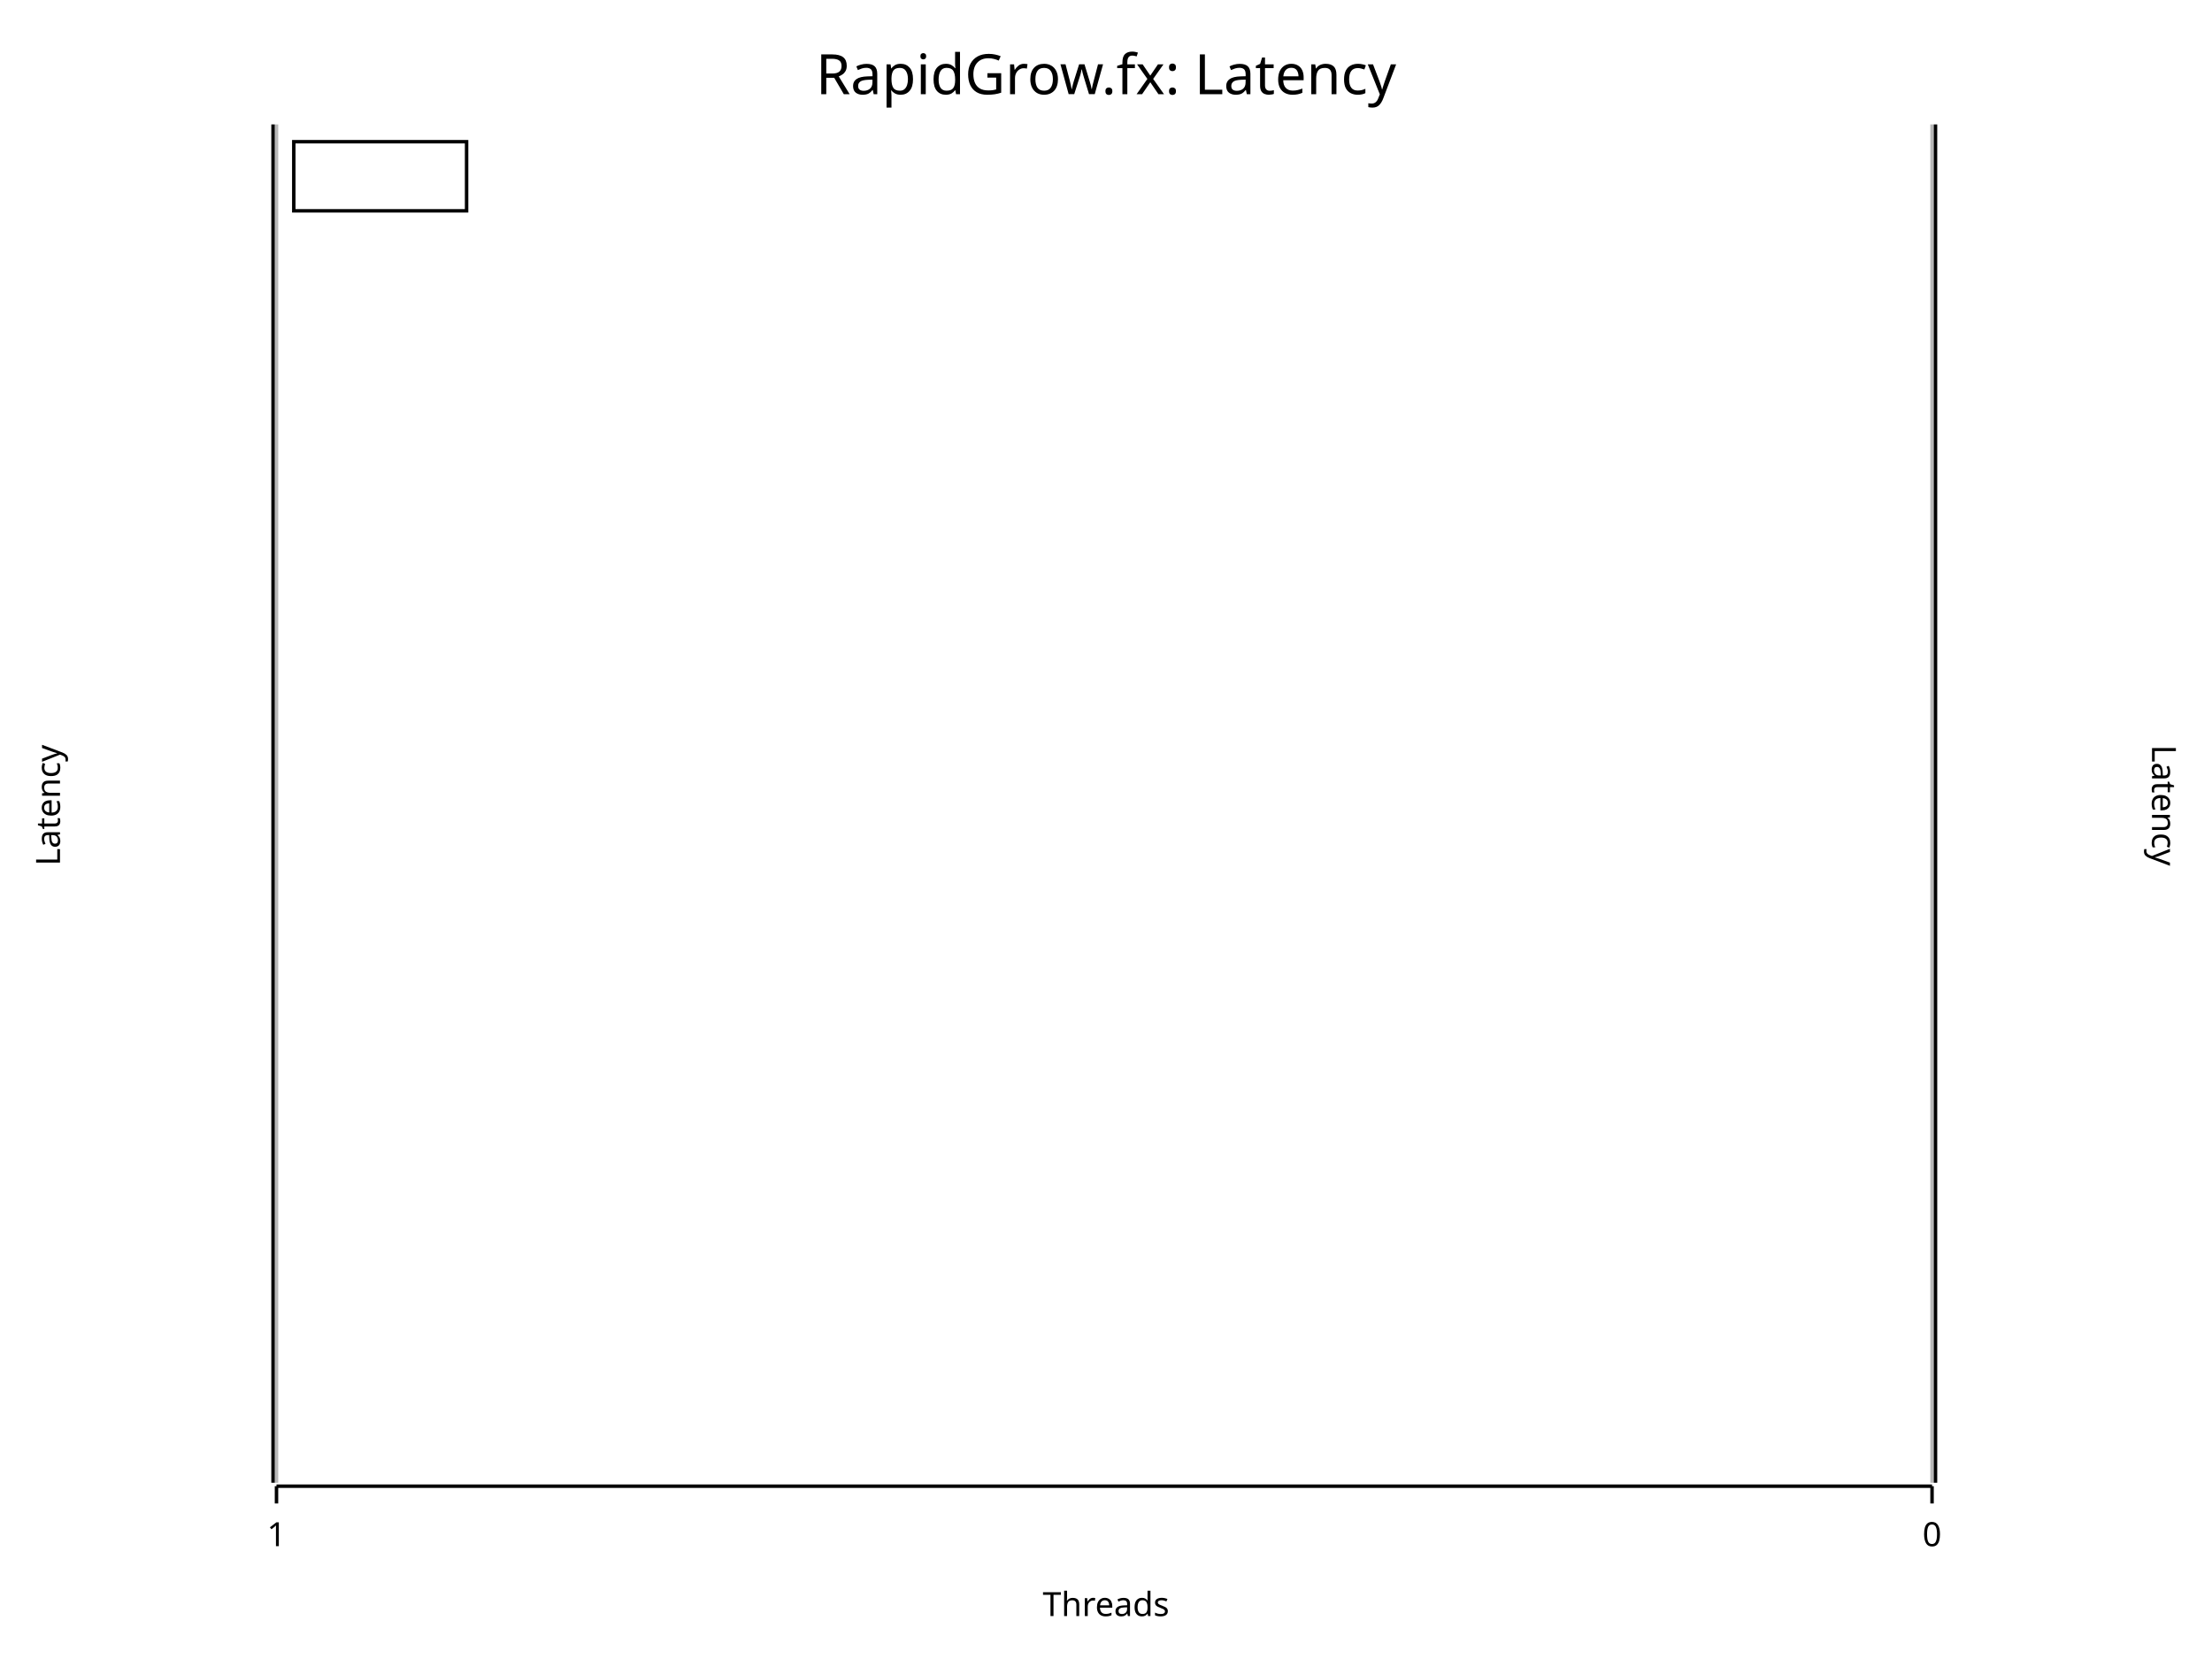
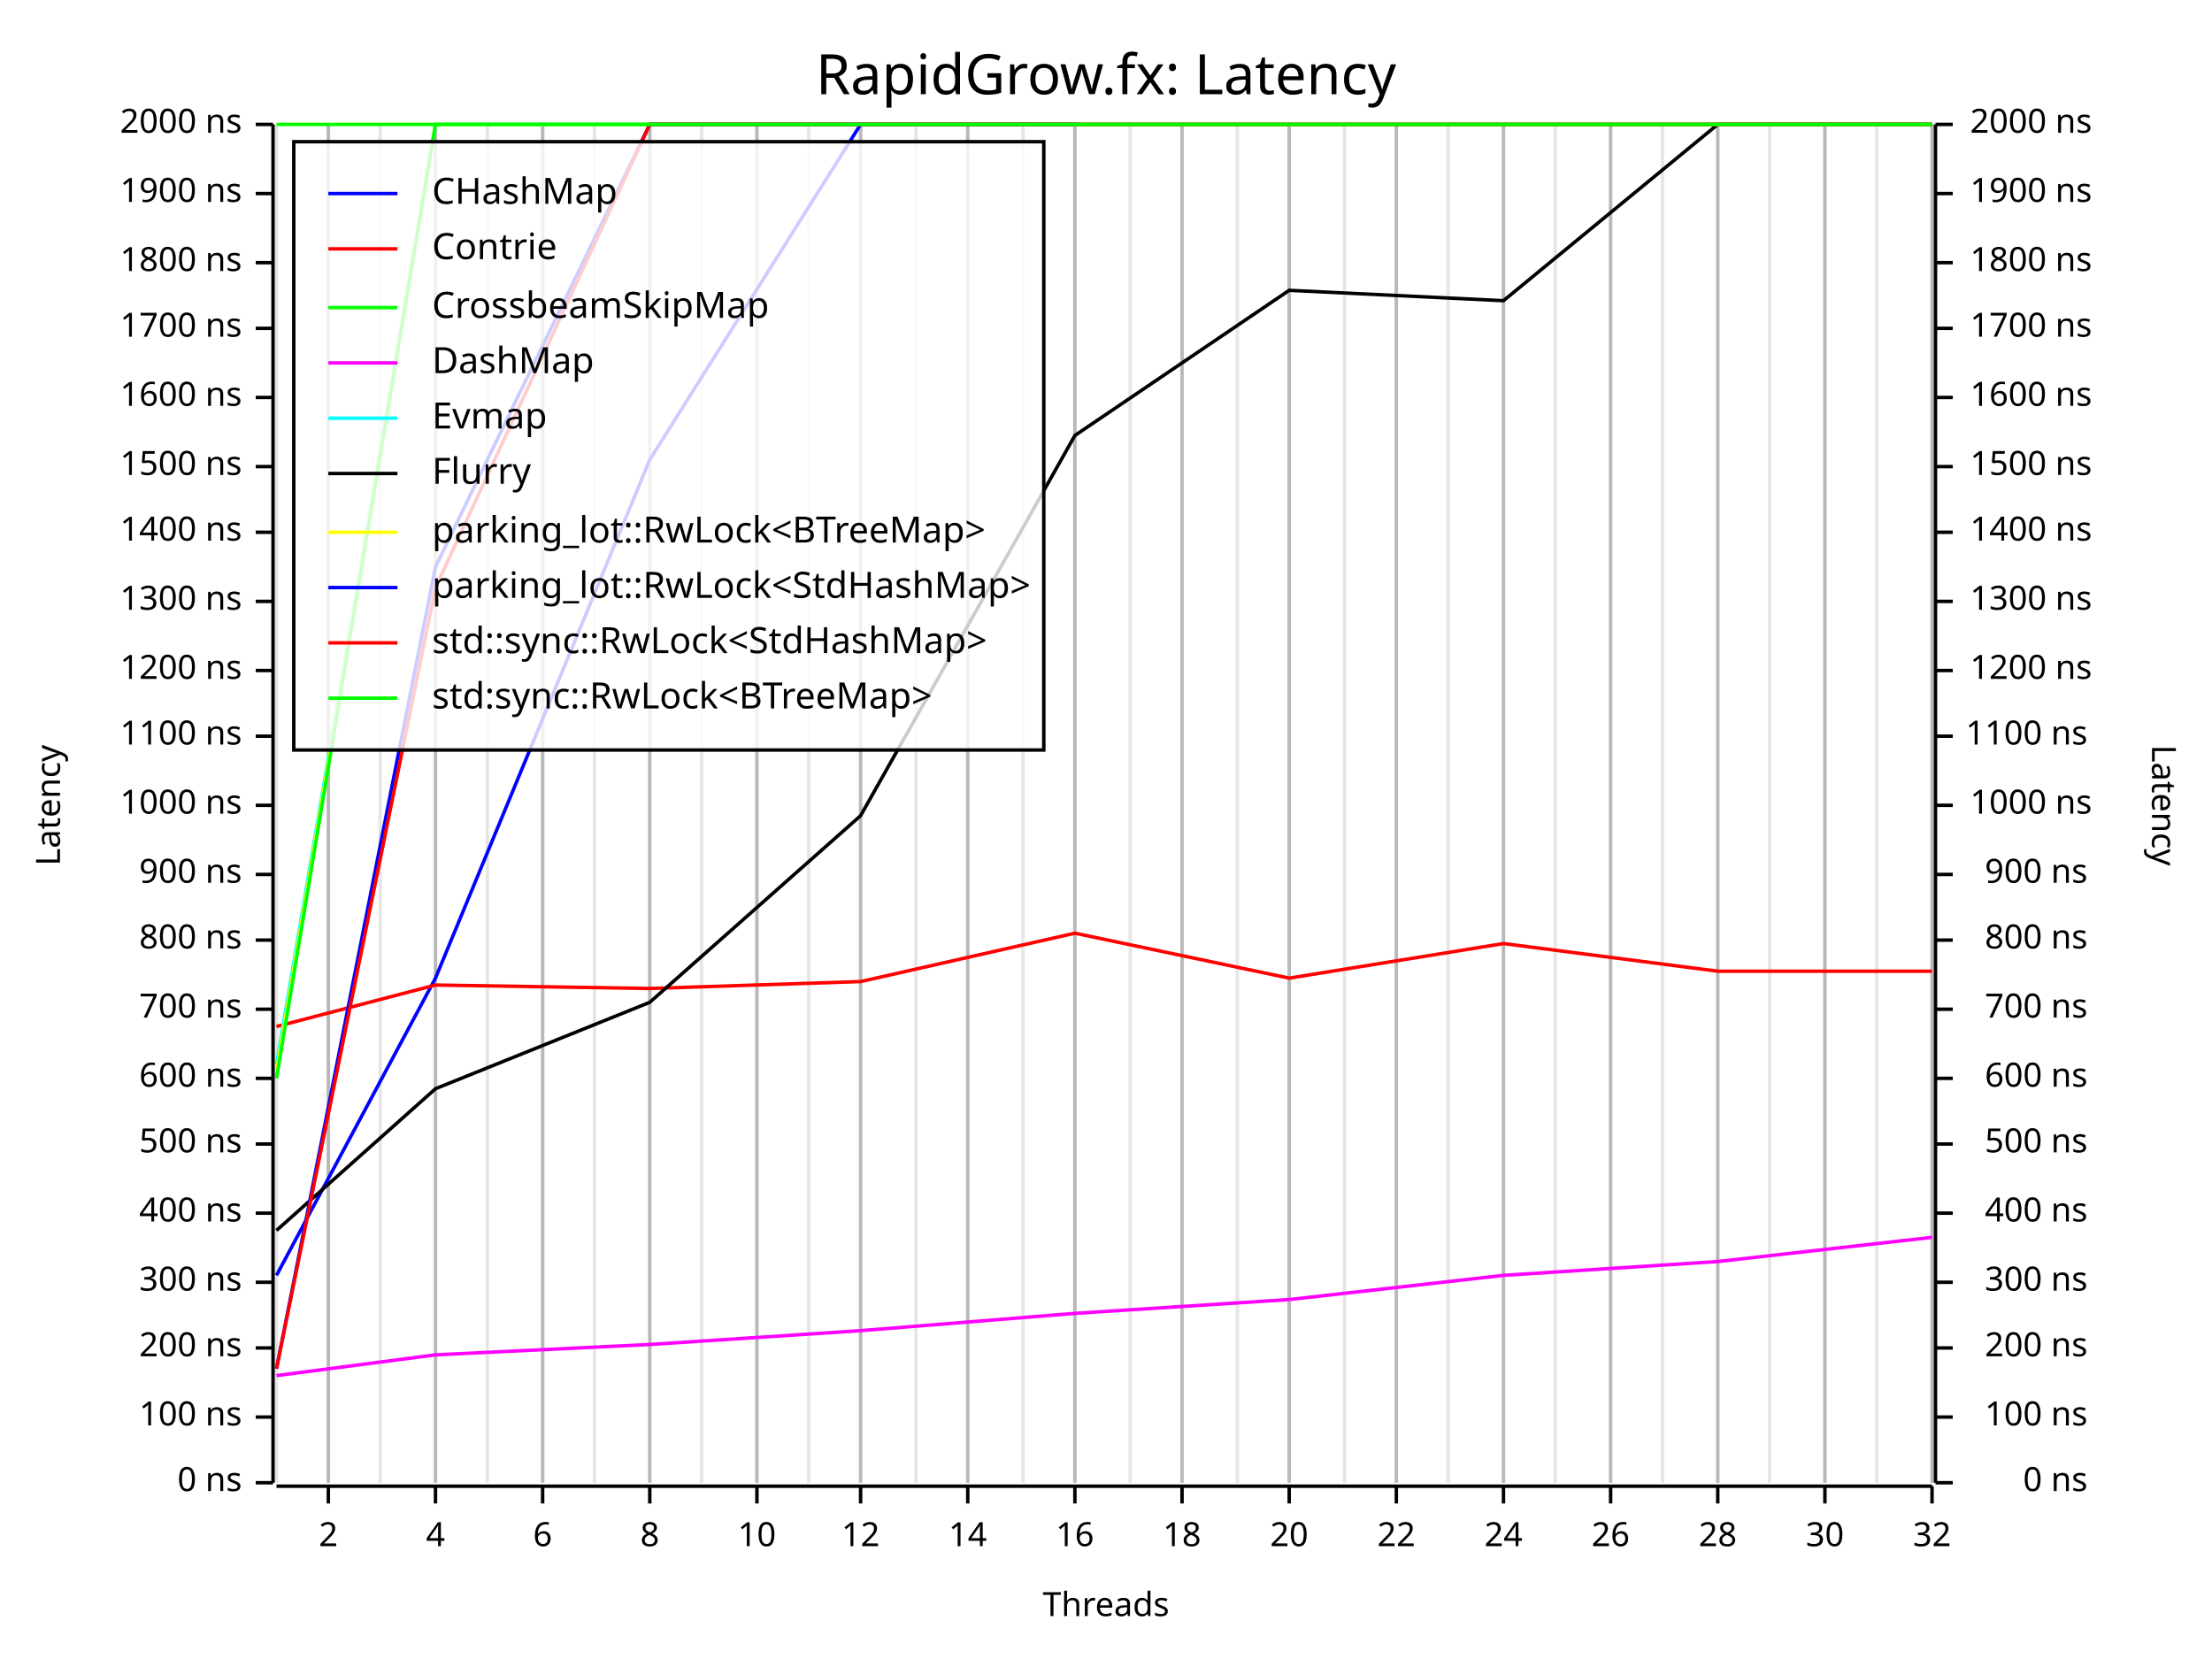
<svg xmlns="http://www.w3.org/2000/svg" width="640" height="480" viewBox="0 0 640 480">
  <rect x="0" y="0" width="640" height="480" opacity="1" fill="#FFFFFF" stroke="none" />
  <text x="320" y="15" dy="0.76em" text-anchor="middle" font-family="Fira Code" font-size="16.129" opacity="1" fill="#000000">
RapidGrow.fx: Latency
</text>
+   <line opacity="0.1" stroke="#000000" stroke-width="1" x1="80" y1="429" x2="80" y2="36" />
+   <line opacity="0.1" stroke="#000000" stroke-width="1" x1="95" y1="429" x2="95" y2="36" />
+   <line opacity="0.1" stroke="#000000" stroke-width="1" x1="110" y1="429" x2="110" y2="36" />
+   <line opacity="0.1" stroke="#000000" stroke-width="1" x1="126" y1="429" x2="126" y2="36" />
+   <line opacity="0.1" stroke="#000000" stroke-width="1" x1="141" y1="429" x2="141" y2="36" />
+   <line opacity="0.1" stroke="#000000" stroke-width="1" x1="157" y1="429" x2="157" y2="36" />
+   <line opacity="0.1" stroke="#000000" stroke-width="1" x1="172" y1="429" x2="172" y2="36" />
+   <line opacity="0.1" stroke="#000000" stroke-width="1" x1="188" y1="429" x2="188" y2="36" />
+   <line opacity="0.1" stroke="#000000" stroke-width="1" x1="203" y1="429" x2="203" y2="36" />
+   <line opacity="0.1" stroke="#000000" stroke-width="1" x1="219" y1="429" x2="219" y2="36" />
+   <line opacity="0.1" stroke="#000000" stroke-width="1" x1="234" y1="429" x2="234" y2="36" />
+   <line opacity="0.1" stroke="#000000" stroke-width="1" x1="249" y1="429" x2="249" y2="36" />
+   <line opacity="0.1" stroke="#000000" stroke-width="1" x1="265" y1="429" x2="265" y2="36" />
+   <line opacity="0.1" stroke="#000000" stroke-width="1" x1="280" y1="429" x2="280" y2="36" />
+   <line opacity="0.1" stroke="#000000" stroke-width="1" x1="296" y1="429" x2="296" y2="36" />
+   <line opacity="0.1" stroke="#000000" stroke-width="1" x1="311" y1="429" x2="311" y2="36" />
+   <line opacity="0.1" stroke="#000000" stroke-width="1" x1="327" y1="429" x2="327" y2="36" />
+   <line opacity="0.1" stroke="#000000" stroke-width="1" x1="342" y1="429" x2="342" y2="36" />
+   <line opacity="0.1" stroke="#000000" stroke-width="1" x1="358" y1="429" x2="358" y2="36" />
+   <line opacity="0.1" stroke="#000000" stroke-width="1" x1="373" y1="429" x2="373" y2="36" />
+   <line opacity="0.1" stroke="#000000" stroke-width="1" x1="389" y1="429" x2="389" y2="36" />
+   <line opacity="0.1" stroke="#000000" stroke-width="1" x1="404" y1="429" x2="404" y2="36" />
+   <line opacity="0.1" stroke="#000000" stroke-width="1" x1="419" y1="429" x2="419" y2="36" />
+   <line opacity="0.1" stroke="#000000" stroke-width="1" x1="435" y1="429" x2="435" y2="36" />
+   <line opacity="0.1" stroke="#000000" stroke-width="1" x1="450" y1="429" x2="450" y2="36" />
+   <line opacity="0.1" stroke="#000000" stroke-width="1" x1="466" y1="429" x2="466" y2="36" />
+   <line opacity="0.1" stroke="#000000" stroke-width="1" x1="481" y1="429" x2="481" y2="36" />
+   <line opacity="0.1" stroke="#000000" stroke-width="1" x1="497" y1="429" x2="497" y2="36" />
+   <line opacity="0.1" stroke="#000000" stroke-width="1" x1="512" y1="429" x2="512" y2="36" />
+   <line opacity="0.1" stroke="#000000" stroke-width="1" x1="528" y1="429" x2="528" y2="36" />
+   <line opacity="0.1" stroke="#000000" stroke-width="1" x1="543" y1="429" x2="543" y2="36" />
  <line opacity="0.1" stroke="#000000" stroke-width="1" x1="559" y1="429" x2="559" y2="36" />
-   <line opacity="0.1" stroke="#000000" stroke-width="1" x1="80" y1="429" x2="80" y2="36" />
  <text x="10" y="233" dy="0.76em" text-anchor="middle" font-family="sans-serif" font-size="9.677" opacity="1" fill="#000000" transform="rotate(270, 10, 233)">
Latency
</text>
  <text x="320" y="470" dy="-0.5ex" text-anchor="middle" font-family="sans-serif" font-size="9.677" opacity="1" fill="#000000">
Threads
</text>
  <text x="630" y="233" dy="0.76em" text-anchor="middle" font-family="sans-serif" font-size="9.677" opacity="1" fill="#000000" transform="rotate(90, 630, 233)">
Latency
</text>
+   <line opacity="0.2" stroke="#000000" stroke-width="1" x1="95" y1="429" x2="95" y2="36" />
+   <line opacity="0.2" stroke="#000000" stroke-width="1" x1="126" y1="429" x2="126" y2="36" />
+   <line opacity="0.2" stroke="#000000" stroke-width="1" x1="157" y1="429" x2="157" y2="36" />
+   <line opacity="0.2" stroke="#000000" stroke-width="1" x1="188" y1="429" x2="188" y2="36" />
+   <line opacity="0.2" stroke="#000000" stroke-width="1" x1="219" y1="429" x2="219" y2="36" />
+   <line opacity="0.2" stroke="#000000" stroke-width="1" x1="249" y1="429" x2="249" y2="36" />
+   <line opacity="0.2" stroke="#000000" stroke-width="1" x1="280" y1="429" x2="280" y2="36" />
+   <line opacity="0.2" stroke="#000000" stroke-width="1" x1="311" y1="429" x2="311" y2="36" />
+   <line opacity="0.2" stroke="#000000" stroke-width="1" x1="342" y1="429" x2="342" y2="36" />
+   <line opacity="0.2" stroke="#000000" stroke-width="1" x1="373" y1="429" x2="373" y2="36" />
+   <line opacity="0.2" stroke="#000000" stroke-width="1" x1="404" y1="429" x2="404" y2="36" />
+   <line opacity="0.2" stroke="#000000" stroke-width="1" x1="435" y1="429" x2="435" y2="36" />
+   <line opacity="0.2" stroke="#000000" stroke-width="1" x1="466" y1="429" x2="466" y2="36" />
+   <line opacity="0.2" stroke="#000000" stroke-width="1" x1="497" y1="429" x2="497" y2="36" />
+   <line opacity="0.2" stroke="#000000" stroke-width="1" x1="528" y1="429" x2="528" y2="36" />
  <line opacity="0.2" stroke="#000000" stroke-width="1" x1="559" y1="429" x2="559" y2="36" />
-   <line opacity="0.2" stroke="#000000" stroke-width="1" x1="80" y1="429" x2="80" y2="36" />
  <polyline fill="none" opacity="1" stroke="#000000" stroke-width="1" points="79,36 79,429 " />
+   <text x="70" y="429" dy="0.5ex" text-anchor="end" font-family="sans-serif" font-size="9.677" opacity="1" fill="#000000">
+ 0 ns
+ </text>
+   <polyline fill="none" opacity="1" stroke="#000000" stroke-width="1" points="74,429 79,429 " />
+   <text x="70" y="410" dy="0.5ex" text-anchor="end" font-family="sans-serif" font-size="9.677" opacity="1" fill="#000000">
+ 100 ns
+ </text>
+   <polyline fill="none" opacity="1" stroke="#000000" stroke-width="1" points="74,410 79,410 " />
+   <text x="70" y="390" dy="0.5ex" text-anchor="end" font-family="sans-serif" font-size="9.677" opacity="1" fill="#000000">
+ 200 ns
+ </text>
+   <polyline fill="none" opacity="1" stroke="#000000" stroke-width="1" points="74,390 79,390 " />
+   <text x="70" y="371" dy="0.5ex" text-anchor="end" font-family="sans-serif" font-size="9.677" opacity="1" fill="#000000">
+ 300 ns
+ </text>
+   <polyline fill="none" opacity="1" stroke="#000000" stroke-width="1" points="74,371 79,371 " />
+   <text x="70" y="351" dy="0.5ex" text-anchor="end" font-family="sans-serif" font-size="9.677" opacity="1" fill="#000000">
+ 400 ns
+ </text>
+   <polyline fill="none" opacity="1" stroke="#000000" stroke-width="1" points="74,351 79,351 " />
+   <text x="70" y="331" dy="0.5ex" text-anchor="end" font-family="sans-serif" font-size="9.677" opacity="1" fill="#000000">
+ 500 ns
+ </text>
+   <polyline fill="none" opacity="1" stroke="#000000" stroke-width="1" points="74,331 79,331 " />
+   <text x="70" y="312" dy="0.5ex" text-anchor="end" font-family="sans-serif" font-size="9.677" opacity="1" fill="#000000">
+ 600 ns
+ </text>
+   <polyline fill="none" opacity="1" stroke="#000000" stroke-width="1" points="74,312 79,312 " />
+   <text x="70" y="292" dy="0.5ex" text-anchor="end" font-family="sans-serif" font-size="9.677" opacity="1" fill="#000000">
+ 700 ns
+ </text>
+   <polyline fill="none" opacity="1" stroke="#000000" stroke-width="1" points="74,292 79,292 " />
+   <text x="70" y="272" dy="0.5ex" text-anchor="end" font-family="sans-serif" font-size="9.677" opacity="1" fill="#000000">
+ 800 ns
+ </text>
+   <polyline fill="none" opacity="1" stroke="#000000" stroke-width="1" points="74,272 79,272 " />
+   <text x="70" y="253" dy="0.5ex" text-anchor="end" font-family="sans-serif" font-size="9.677" opacity="1" fill="#000000">
+ 900 ns
+ </text>
+   <polyline fill="none" opacity="1" stroke="#000000" stroke-width="1" points="74,253 79,253 " />
+   <text x="70" y="233" dy="0.5ex" text-anchor="end" font-family="sans-serif" font-size="9.677" opacity="1" fill="#000000">
+ 1000 ns
+ </text>
+   <polyline fill="none" opacity="1" stroke="#000000" stroke-width="1" points="74,233 79,233 " />
+   <text x="70" y="213" dy="0.5ex" text-anchor="end" font-family="sans-serif" font-size="9.677" opacity="1" fill="#000000">
+ 1100 ns
+ </text>
+   <polyline fill="none" opacity="1" stroke="#000000" stroke-width="1" points="74,213 79,213 " />
+   <text x="70" y="194" dy="0.5ex" text-anchor="end" font-family="sans-serif" font-size="9.677" opacity="1" fill="#000000">
+ 1200 ns
+ </text>
+   <polyline fill="none" opacity="1" stroke="#000000" stroke-width="1" points="74,194 79,194 " />
+   <text x="70" y="174" dy="0.5ex" text-anchor="end" font-family="sans-serif" font-size="9.677" opacity="1" fill="#000000">
+ 1300 ns
+ </text>
+   <polyline fill="none" opacity="1" stroke="#000000" stroke-width="1" points="74,174 79,174 " />
+   <text x="70" y="154" dy="0.5ex" text-anchor="end" font-family="sans-serif" font-size="9.677" opacity="1" fill="#000000">
+ 1400 ns
+ </text>
+   <polyline fill="none" opacity="1" stroke="#000000" stroke-width="1" points="74,154 79,154 " />
+   <text x="70" y="135" dy="0.5ex" text-anchor="end" font-family="sans-serif" font-size="9.677" opacity="1" fill="#000000">
+ 1500 ns
+ </text>
+   <polyline fill="none" opacity="1" stroke="#000000" stroke-width="1" points="74,135 79,135 " />
+   <text x="70" y="115" dy="0.5ex" text-anchor="end" font-family="sans-serif" font-size="9.677" opacity="1" fill="#000000">
+ 1600 ns
+ </text>
+   <polyline fill="none" opacity="1" stroke="#000000" stroke-width="1" points="74,115 79,115 " />
+   <text x="70" y="95" dy="0.5ex" text-anchor="end" font-family="sans-serif" font-size="9.677" opacity="1" fill="#000000">
+ 1700 ns
+ </text>
+   <polyline fill="none" opacity="1" stroke="#000000" stroke-width="1" points="74,95 79,95 " />
+   <text x="70" y="76" dy="0.5ex" text-anchor="end" font-family="sans-serif" font-size="9.677" opacity="1" fill="#000000">
+ 1800 ns
+ </text>
+   <polyline fill="none" opacity="1" stroke="#000000" stroke-width="1" points="74,76 79,76 " />
+   <text x="70" y="56" dy="0.5ex" text-anchor="end" font-family="sans-serif" font-size="9.677" opacity="1" fill="#000000">
+ 1900 ns
+ </text>
+   <polyline fill="none" opacity="1" stroke="#000000" stroke-width="1" points="74,56 79,56 " />
+   <text x="70" y="36" dy="0.5ex" text-anchor="end" font-family="sans-serif" font-size="9.677" opacity="1" fill="#000000">
+ 2000 ns
+ </text>
+   <polyline fill="none" opacity="1" stroke="#000000" stroke-width="1" points="74,36 79,36 " />
  <polyline fill="none" opacity="1" stroke="#000000" stroke-width="1" points="80,430 559,430 " />
+   <text x="95" y="440" dy="0.76em" text-anchor="middle" font-family="sans-serif" font-size="9.677" opacity="1" fill="#000000">
+ 2
+ </text>
+   <polyline fill="none" opacity="1" stroke="#000000" stroke-width="1" points="95,430 95,435 " />
+   <text x="126" y="440" dy="0.76em" text-anchor="middle" font-family="sans-serif" font-size="9.677" opacity="1" fill="#000000">
+ 4
+ </text>
+   <polyline fill="none" opacity="1" stroke="#000000" stroke-width="1" points="126,430 126,435 " />
+   <text x="157" y="440" dy="0.76em" text-anchor="middle" font-family="sans-serif" font-size="9.677" opacity="1" fill="#000000">
+ 6
+ </text>
+   <polyline fill="none" opacity="1" stroke="#000000" stroke-width="1" points="157,430 157,435 " />
+   <text x="188" y="440" dy="0.76em" text-anchor="middle" font-family="sans-serif" font-size="9.677" opacity="1" fill="#000000">
+ 8
+ </text>
+   <polyline fill="none" opacity="1" stroke="#000000" stroke-width="1" points="188,430 188,435 " />
+   <text x="219" y="440" dy="0.76em" text-anchor="middle" font-family="sans-serif" font-size="9.677" opacity="1" fill="#000000">
+ 10
+ </text>
+   <polyline fill="none" opacity="1" stroke="#000000" stroke-width="1" points="219,430 219,435 " />
+   <text x="249" y="440" dy="0.76em" text-anchor="middle" font-family="sans-serif" font-size="9.677" opacity="1" fill="#000000">
+ 12
+ </text>
+   <polyline fill="none" opacity="1" stroke="#000000" stroke-width="1" points="249,430 249,435 " />
+   <text x="280" y="440" dy="0.76em" text-anchor="middle" font-family="sans-serif" font-size="9.677" opacity="1" fill="#000000">
+ 14
+ </text>
+   <polyline fill="none" opacity="1" stroke="#000000" stroke-width="1" points="280,430 280,435 " />
+   <text x="311" y="440" dy="0.76em" text-anchor="middle" font-family="sans-serif" font-size="9.677" opacity="1" fill="#000000">
+ 16
+ </text>
+   <polyline fill="none" opacity="1" stroke="#000000" stroke-width="1" points="311,430 311,435 " />
+   <text x="342" y="440" dy="0.76em" text-anchor="middle" font-family="sans-serif" font-size="9.677" opacity="1" fill="#000000">
+ 18
+ </text>
+   <polyline fill="none" opacity="1" stroke="#000000" stroke-width="1" points="342,430 342,435 " />
+   <text x="373" y="440" dy="0.76em" text-anchor="middle" font-family="sans-serif" font-size="9.677" opacity="1" fill="#000000">
+ 20
+ </text>
+   <polyline fill="none" opacity="1" stroke="#000000" stroke-width="1" points="373,430 373,435 " />
+   <text x="404" y="440" dy="0.76em" text-anchor="middle" font-family="sans-serif" font-size="9.677" opacity="1" fill="#000000">
+ 22
+ </text>
+   <polyline fill="none" opacity="1" stroke="#000000" stroke-width="1" points="404,430 404,435 " />
+   <text x="435" y="440" dy="0.76em" text-anchor="middle" font-family="sans-serif" font-size="9.677" opacity="1" fill="#000000">
+ 24
+ </text>
+   <polyline fill="none" opacity="1" stroke="#000000" stroke-width="1" points="435,430 435,435 " />
+   <text x="466" y="440" dy="0.76em" text-anchor="middle" font-family="sans-serif" font-size="9.677" opacity="1" fill="#000000">
+ 26
+ </text>
+   <polyline fill="none" opacity="1" stroke="#000000" stroke-width="1" points="466,430 466,435 " />
+   <text x="497" y="440" dy="0.76em" text-anchor="middle" font-family="sans-serif" font-size="9.677" opacity="1" fill="#000000">
+ 28
+ </text>
+   <polyline fill="none" opacity="1" stroke="#000000" stroke-width="1" points="497,430 497,435 " />
+   <text x="528" y="440" dy="0.76em" text-anchor="middle" font-family="sans-serif" font-size="9.677" opacity="1" fill="#000000">
+ 30
+ </text>
+   <polyline fill="none" opacity="1" stroke="#000000" stroke-width="1" points="528,430 528,435 " />
  <text x="559" y="440" dy="0.76em" text-anchor="middle" font-family="sans-serif" font-size="9.677" opacity="1" fill="#000000">
- 0
+ 32
</text>
  <polyline fill="none" opacity="1" stroke="#000000" stroke-width="1" points="559,430 559,435 " />
-   <text x="80" y="440" dy="0.76em" text-anchor="middle" font-family="sans-serif" font-size="9.677" opacity="1" fill="#000000">
- 1
- </text>
-   <polyline fill="none" opacity="1" stroke="#000000" stroke-width="1" points="80,430 80,435 " />
  <polyline fill="none" opacity="1" stroke="#000000" stroke-width="1" points="560,36 560,429 " />
-   <rect x="85" y="41" width="50" height="20" opacity="0.8" fill="#FFFFFF" stroke="none" />
-   <rect x="85" y="41" width="50" height="20" opacity="1" fill="none" stroke="#000000" />
+   <text x="604" y="429" dy="0.5ex" text-anchor="end" font-family="sans-serif" font-size="9.677" opacity="1" fill="#000000">
+ 0 ns
+ </text>
+   <polyline fill="none" opacity="1" stroke="#000000" stroke-width="1" points="560,429 565,429 " />
+   <text x="604" y="410" dy="0.5ex" text-anchor="end" font-family="sans-serif" font-size="9.677" opacity="1" fill="#000000">
+ 100 ns
+ </text>
+   <polyline fill="none" opacity="1" stroke="#000000" stroke-width="1" points="560,410 565,410 " />
+   <text x="604" y="390" dy="0.5ex" text-anchor="end" font-family="sans-serif" font-size="9.677" opacity="1" fill="#000000">
+ 200 ns
+ </text>
+   <polyline fill="none" opacity="1" stroke="#000000" stroke-width="1" points="560,390 565,390 " />
+   <text x="604" y="371" dy="0.5ex" text-anchor="end" font-family="sans-serif" font-size="9.677" opacity="1" fill="#000000">
+ 300 ns
+ </text>
+   <polyline fill="none" opacity="1" stroke="#000000" stroke-width="1" points="560,371 565,371 " />
+   <text x="604" y="351" dy="0.5ex" text-anchor="end" font-family="sans-serif" font-size="9.677" opacity="1" fill="#000000">
+ 400 ns
+ </text>
+   <polyline fill="none" opacity="1" stroke="#000000" stroke-width="1" points="560,351 565,351 " />
+   <text x="604" y="331" dy="0.5ex" text-anchor="end" font-family="sans-serif" font-size="9.677" opacity="1" fill="#000000">
+ 500 ns
+ </text>
+   <polyline fill="none" opacity="1" stroke="#000000" stroke-width="1" points="560,331 565,331 " />
+   <text x="604" y="312" dy="0.5ex" text-anchor="end" font-family="sans-serif" font-size="9.677" opacity="1" fill="#000000">
+ 600 ns
+ </text>
+   <polyline fill="none" opacity="1" stroke="#000000" stroke-width="1" points="560,312 565,312 " />
+   <text x="604" y="292" dy="0.5ex" text-anchor="end" font-family="sans-serif" font-size="9.677" opacity="1" fill="#000000">
+ 700 ns
+ </text>
+   <polyline fill="none" opacity="1" stroke="#000000" stroke-width="1" points="560,292 565,292 " />
+   <text x="604" y="272" dy="0.5ex" text-anchor="end" font-family="sans-serif" font-size="9.677" opacity="1" fill="#000000">
+ 800 ns
+ </text>
+   <polyline fill="none" opacity="1" stroke="#000000" stroke-width="1" points="560,272 565,272 " />
+   <text x="604" y="253" dy="0.5ex" text-anchor="end" font-family="sans-serif" font-size="9.677" opacity="1" fill="#000000">
+ 900 ns
+ </text>
+   <polyline fill="none" opacity="1" stroke="#000000" stroke-width="1" points="560,253 565,253 " />
+   <text x="570" y="233" dy="0.5ex" text-anchor="start" font-family="sans-serif" font-size="9.677" opacity="1" fill="#000000">
+ 1000 ns
+ </text>
+   <polyline fill="none" opacity="1" stroke="#000000" stroke-width="1" points="560,233 565,233 " />
+   <text x="604" y="213" dy="0.5ex" text-anchor="end" font-family="sans-serif" font-size="9.677" opacity="1" fill="#000000">
+ 1100 ns
+ </text>
+   <polyline fill="none" opacity="1" stroke="#000000" stroke-width="1" points="560,213 565,213 " />
+   <text x="570" y="194" dy="0.5ex" text-anchor="start" font-family="sans-serif" font-size="9.677" opacity="1" fill="#000000">
+ 1200 ns
+ </text>
+   <polyline fill="none" opacity="1" stroke="#000000" stroke-width="1" points="560,194 565,194 " />
+   <text x="570" y="174" dy="0.5ex" text-anchor="start" font-family="sans-serif" font-size="9.677" opacity="1" fill="#000000">
+ 1300 ns
+ </text>
+   <polyline fill="none" opacity="1" stroke="#000000" stroke-width="1" points="560,174 565,174 " />
+   <text x="570" y="154" dy="0.5ex" text-anchor="start" font-family="sans-serif" font-size="9.677" opacity="1" fill="#000000">
+ 1400 ns
+ </text>
+   <polyline fill="none" opacity="1" stroke="#000000" stroke-width="1" points="560,154 565,154 " />
+   <text x="570" y="135" dy="0.5ex" text-anchor="start" font-family="sans-serif" font-size="9.677" opacity="1" fill="#000000">
+ 1500 ns
+ </text>
+   <polyline fill="none" opacity="1" stroke="#000000" stroke-width="1" points="560,135 565,135 " />
+   <text x="570" y="115" dy="0.5ex" text-anchor="start" font-family="sans-serif" font-size="9.677" opacity="1" fill="#000000">
+ 1600 ns
+ </text>
+   <polyline fill="none" opacity="1" stroke="#000000" stroke-width="1" points="560,115 565,115 " />
+   <text x="570" y="95" dy="0.5ex" text-anchor="start" font-family="sans-serif" font-size="9.677" opacity="1" fill="#000000">
+ 1700 ns
+ </text>
+   <polyline fill="none" opacity="1" stroke="#000000" stroke-width="1" points="560,95 565,95 " />
+   <text x="570" y="76" dy="0.5ex" text-anchor="start" font-family="sans-serif" font-size="9.677" opacity="1" fill="#000000">
+ 1800 ns
+ </text>
+   <polyline fill="none" opacity="1" stroke="#000000" stroke-width="1" points="560,76 565,76 " />
+   <text x="570" y="56" dy="0.5ex" text-anchor="start" font-family="sans-serif" font-size="9.677" opacity="1" fill="#000000">
+ 1900 ns
+ </text>
+   <polyline fill="none" opacity="1" stroke="#000000" stroke-width="1" points="560,56 565,56 " />
+   <text x="570" y="36" dy="0.5ex" text-anchor="start" font-family="sans-serif" font-size="9.677" opacity="1" fill="#000000">
+ 2000 ns
+ </text>
+   <polyline fill="none" opacity="1" stroke="#000000" stroke-width="1" points="560,36 565,36 " />
+   <polyline fill="none" opacity="1" stroke="#0000FF" stroke-width="1" points="80,369 126,283 188,133 249,36 311,36 373,36 435,36 497,36 559,36 " />
+   <polyline fill="none" opacity="1" stroke="#FF0000" stroke-width="1" points="80,297 126,285 188,286 249,284 311,270 373,283 435,273 497,281 559,281 " />
+   <polyline fill="none" opacity="1" stroke="#00FF00" stroke-width="1" points="80,36 126,36 188,36 249,36 311,36 373,36 435,36 497,36 559,36 " />
+   <polyline fill="none" opacity="1" stroke="#FF00FF" stroke-width="1" points="80,398 126,392 188,389 249,385 311,380 373,376 435,369 497,365 559,358 " />
+   <polyline fill="none" opacity="1" stroke="#00FFFF" stroke-width="1" points="80,308 126,36 188,36 249,36 311,36 373,36 435,36 497,36 559,36 " />
+   <polyline fill="none" opacity="1" stroke="#000000" stroke-width="1" points="80,356 126,315 188,290 249,236 311,126 373,84 435,87 497,36 559,36 " />
+   <polyline fill="none" opacity="1" stroke="#FFFF00" stroke-width="1" points="80,310 126,36 188,36 249,36 311,36 373,36 435,36 497,36 559,36 " />
+   <polyline fill="none" opacity="1" stroke="#0000FF" stroke-width="1" points="80,396 126,164 188,36 249,36 311,36 " />
+   <polyline fill="none" opacity="1" stroke="#FF0000" stroke-width="1" points="80,396 126,170 188,36 249,36 311,36 373,36 435,36 497,36 559,36 " />
+   <polyline fill="none" opacity="1" stroke="#00FF00" stroke-width="1" points="80,312 126,36 188,36 249,36 311,36 373,36 435,36 497,36 559,36 " />
+   <rect x="85" y="41" width="217" height="176" opacity="0.8" fill="#FFFFFF" stroke="none" />
+   <rect x="85" y="41" width="217" height="176" opacity="1" fill="none" stroke="#000000" />
+   <text x="125" y="51" dy="0.76em" text-anchor="start" font-family="Fira Code" font-size="10.484" opacity="1" fill="#000000">
+ CHashMap
+ </text>
+   <text x="125" y="67" dy="0.76em" text-anchor="start" font-family="Fira Code" font-size="10.484" opacity="1" fill="#000000">
+ Contrie
+ </text>
+   <text x="125" y="84" dy="0.76em" text-anchor="start" font-family="Fira Code" font-size="10.484" opacity="1" fill="#000000">
+ CrossbeamSkipMap
+ </text>
+   <text x="125" y="100" dy="0.76em" text-anchor="start" font-family="Fira Code" font-size="10.484" opacity="1" fill="#000000">
+ DashMap
+ </text>
+   <text x="125" y="116" dy="0.76em" text-anchor="start" font-family="Fira Code" font-size="10.484" opacity="1" fill="#000000">
+ Evmap
+ </text>
+   <text x="125" y="132" dy="0.76em" text-anchor="start" font-family="Fira Code" font-size="10.484" opacity="1" fill="#000000">
+ Flurry
+ </text>
+   <text x="125" y="149" dy="0.76em" text-anchor="start" font-family="Fira Code" font-size="10.484" opacity="1" fill="#000000">
+ parking_lot::RwLock&lt;BTreeMap&gt;
+ </text>
+   <text x="125" y="165" dy="0.76em" text-anchor="start" font-family="Fira Code" font-size="10.484" opacity="1" fill="#000000">
+ parking_lot::RwLock&lt;StdHashMap&gt;
+ </text>
+   <text x="125" y="181" dy="0.76em" text-anchor="start" font-family="Fira Code" font-size="10.484" opacity="1" fill="#000000">
+ std::sync::RwLock&lt;StdHashMap&gt;
+ </text>
+   <text x="125" y="197" dy="0.76em" text-anchor="start" font-family="Fira Code" font-size="10.484" opacity="1" fill="#000000">
+ std:sync::RwLock&lt;BTreeMap&gt;
+ </text>
+   <polyline fill="none" opacity="1" stroke="#0000FF" stroke-width="1" points="95,56 115,56 " />
+   <polyline fill="none" opacity="1" stroke="#FF0000" stroke-width="1" points="95,72 115,72 " />
+   <polyline fill="none" opacity="1" stroke="#00FF00" stroke-width="1" points="95,89 115,89 " />
+   <polyline fill="none" opacity="1" stroke="#FF00FF" stroke-width="1" points="95,105 115,105 " />
+   <polyline fill="none" opacity="1" stroke="#00FFFF" stroke-width="1" points="95,121 115,121 " />
+   <polyline fill="none" opacity="1" stroke="#000000" stroke-width="1" points="95,137 115,137 " />
+   <polyline fill="none" opacity="1" stroke="#FFFF00" stroke-width="1" points="95,154 115,154 " />
+   <polyline fill="none" opacity="1" stroke="#0000FF" stroke-width="1" points="95,170 115,170 " />
+   <polyline fill="none" opacity="1" stroke="#FF0000" stroke-width="1" points="95,186 115,186 " />
+   <polyline fill="none" opacity="1" stroke="#00FF00" stroke-width="1" points="95,202 115,202 " />
</svg>
